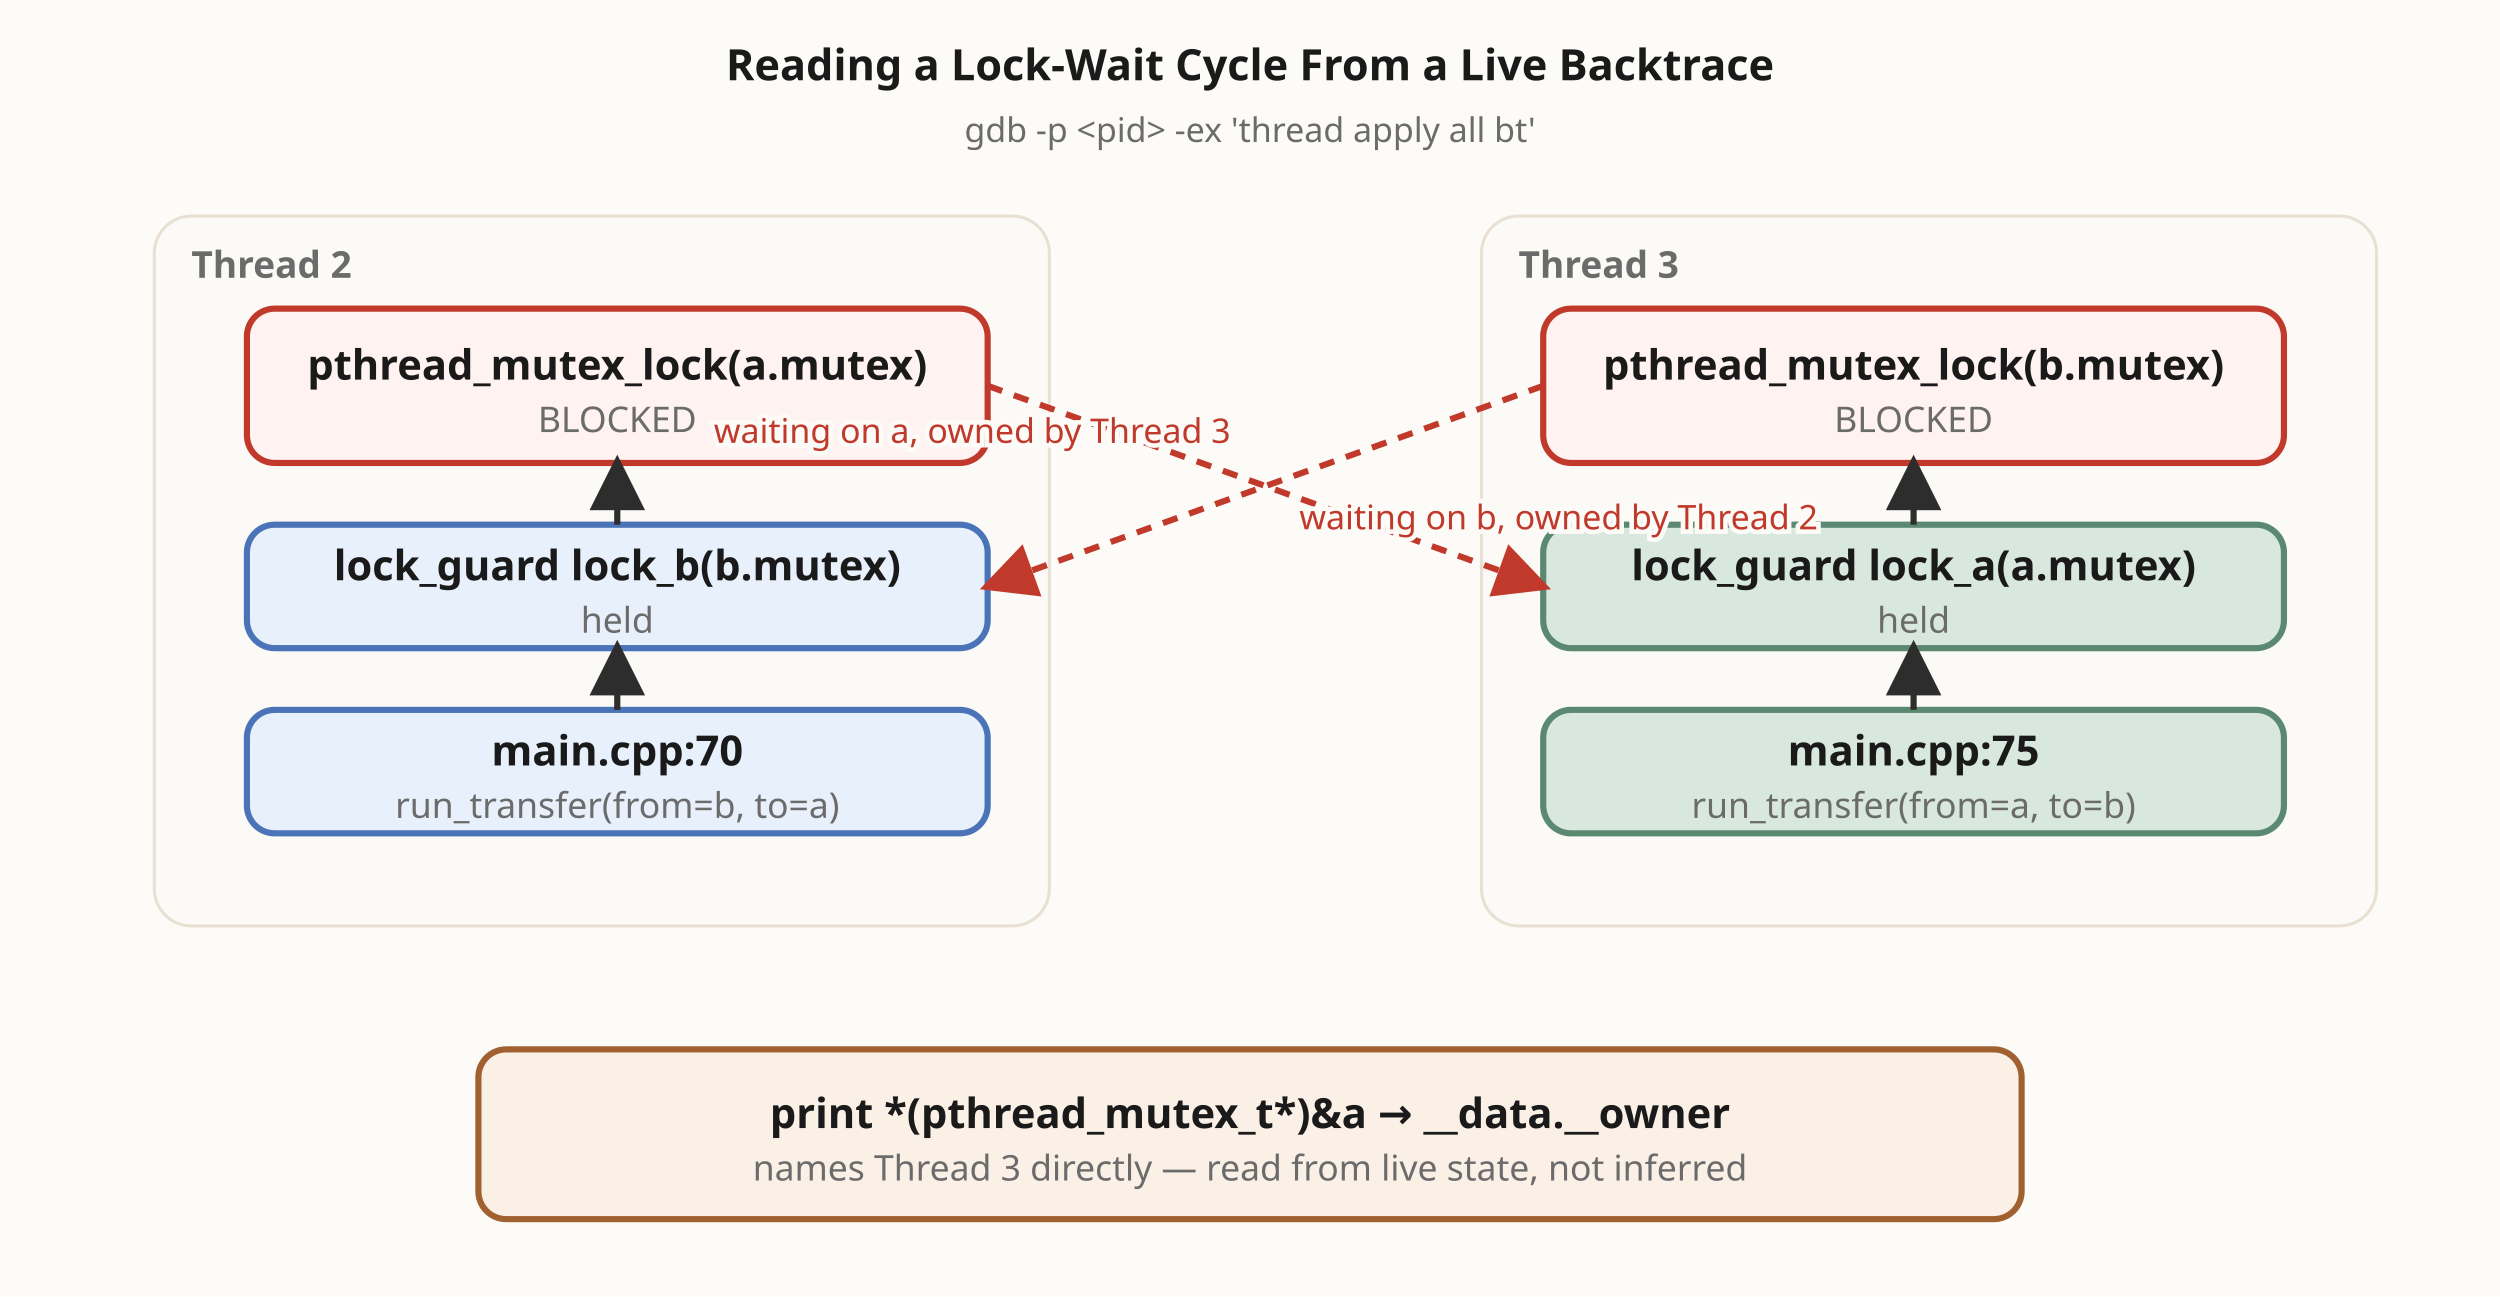
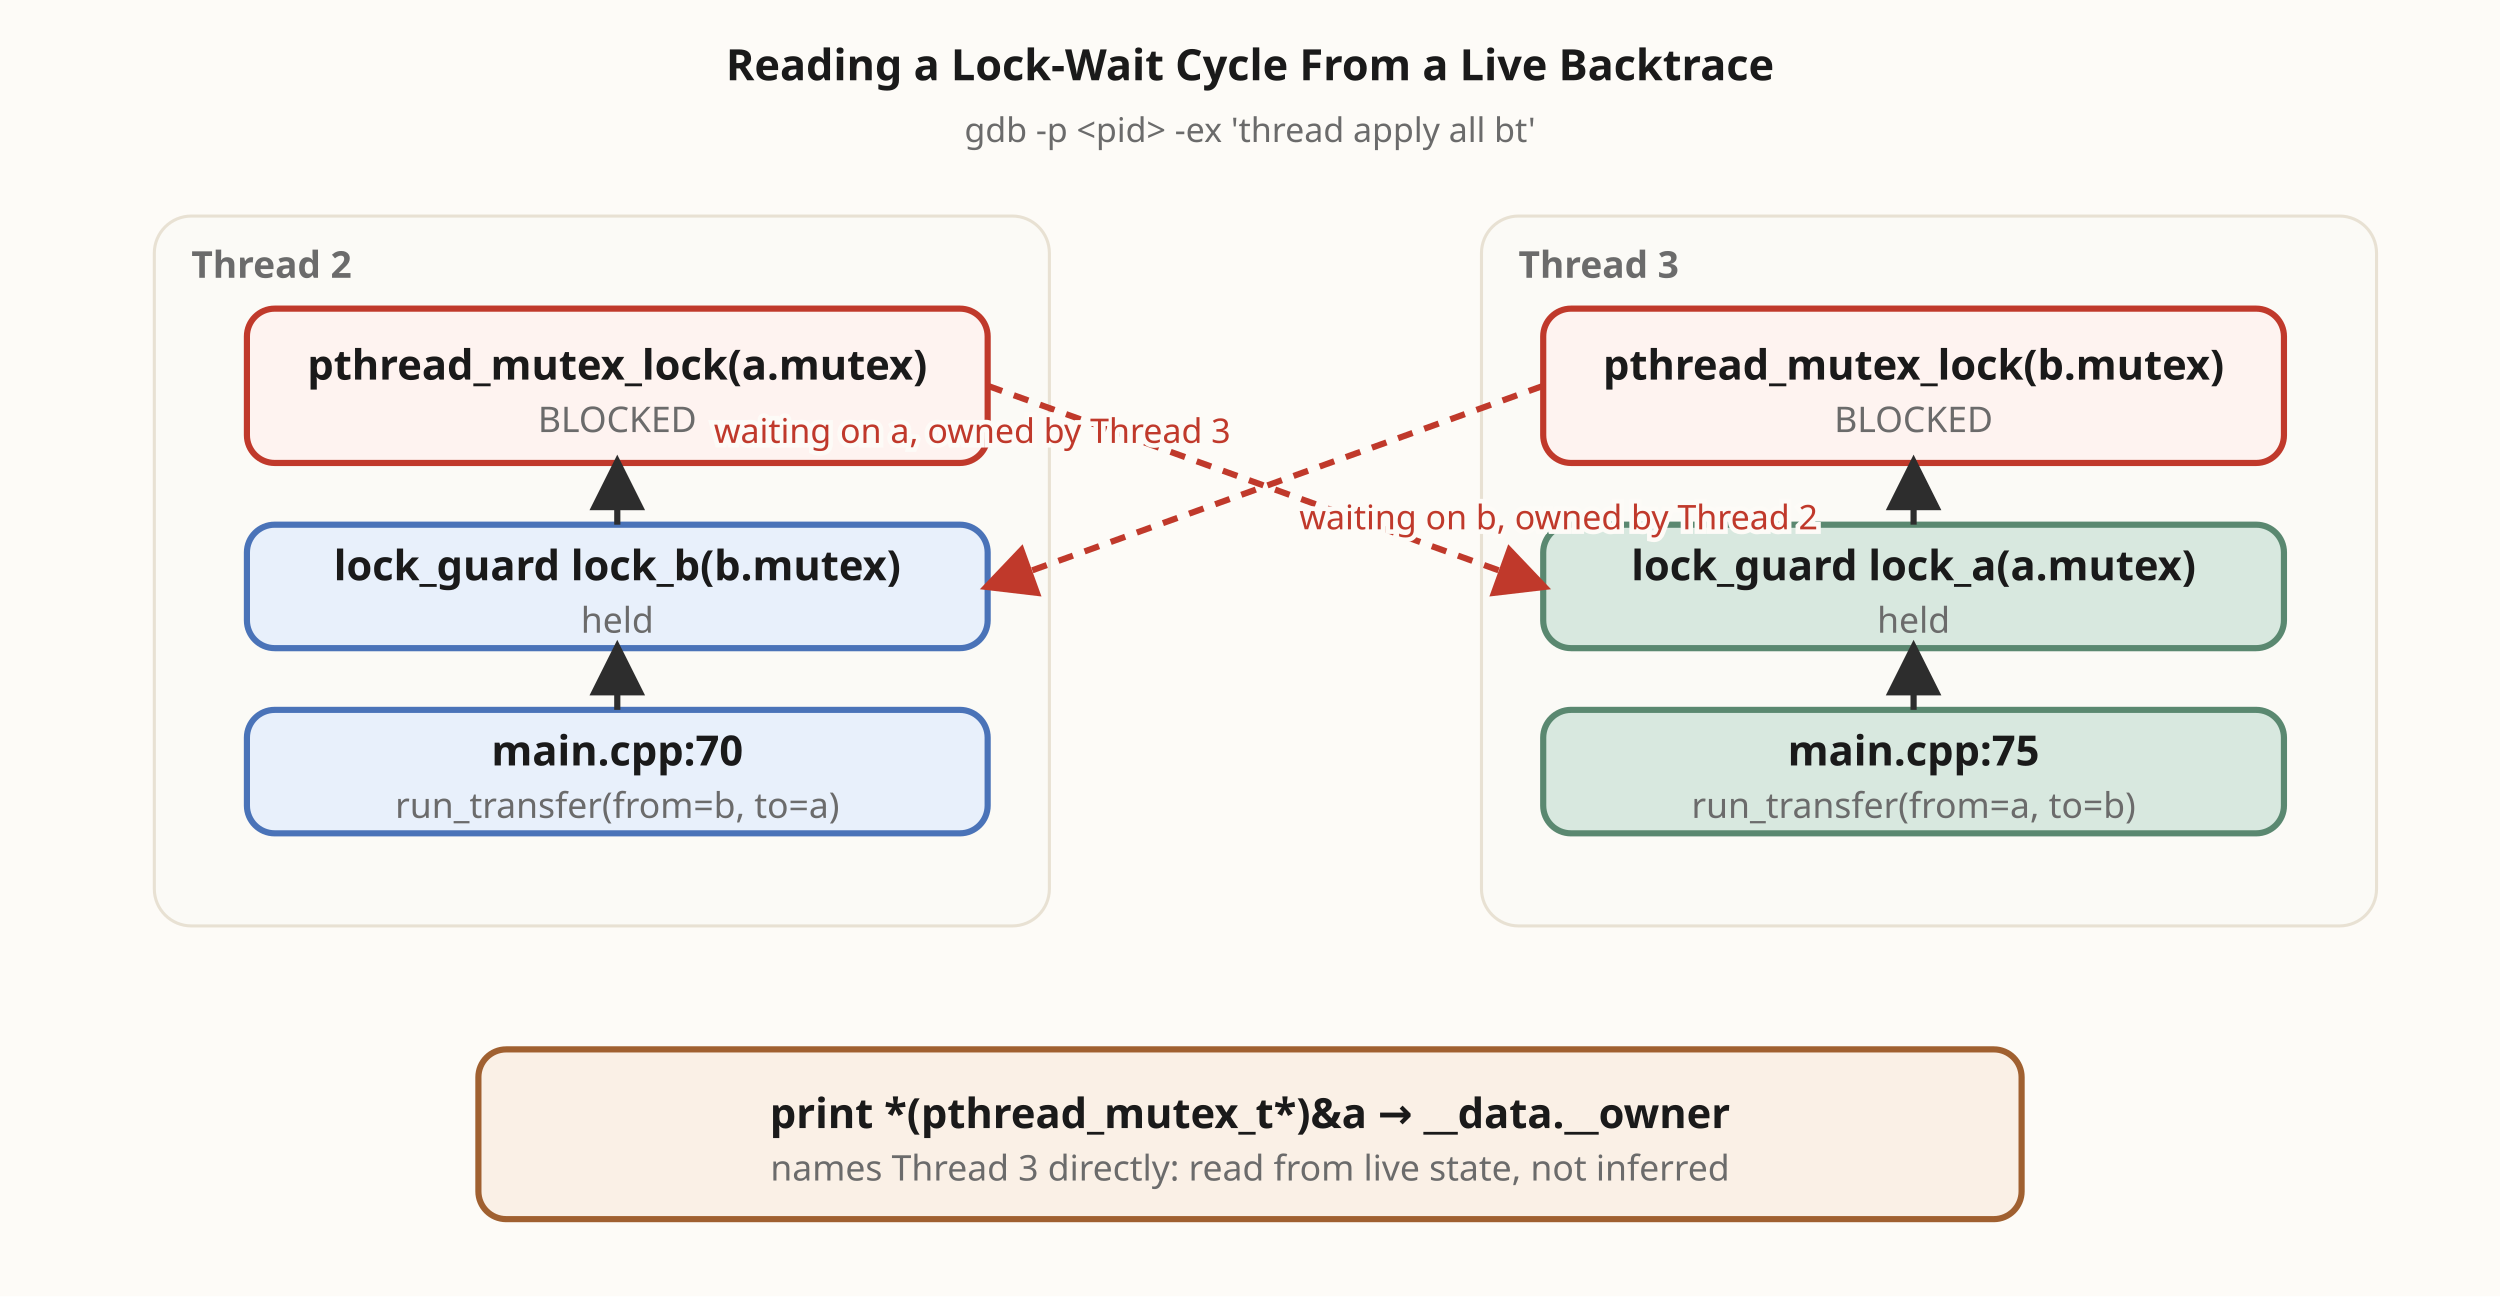
<svg xmlns="http://www.w3.org/2000/svg" viewBox="0 0 810 420" font-family="'Red Hat Text', system-ui, sans-serif" role="img">
  <rect x="0" y="0" width="810" height="420" fill="#fdfbf7" />
  <defs>
    <marker id="a" viewBox="0 0 10 10" refX="8.5" refY="5" markerWidth="9" markerHeight="9" orient="auto-start-reverse">
      <path d="M0,0 L10,5 L0,10 z" fill="#2d2d2d" />
    </marker>
    <marker id="am" viewBox="0 0 10 10" refX="8.5" refY="5" markerWidth="9" markerHeight="9" orient="auto-start-reverse">
      <path d="M0,0 L10,5 L0,10 z" fill="#c0392b" />
    </marker>
  </defs>
  <rect x="50" y="70" width="290" height="230" rx="12" fill="#fbfaf6" stroke="#e8e1d3" />
  <text x="62" y="90" font-size="12" font-weight="700" fill="#6b6b6b">Thread 2</text>
  <rect x="480" y="70" width="290" height="230" rx="12" fill="#fbfaf6" stroke="#e8e1d3" />
  <text x="492" y="90" font-size="12" font-weight="700" fill="#6b6b6b">Thread 3</text>
  <rect x="80" y="230" width="240" height="40" rx="9" fill="#e8f0fb" stroke="#4a73b8" stroke-width="2" />
  <text x="200.0" y="248.0" font-size="13.5" font-weight="700" fill="#1a1a1a" text-anchor="middle">main.cpp:70</text>
  <text x="200.0" y="265.0" font-size="11.5" fill="#6b6b6b" text-anchor="middle">run_transfer(from=b, to=a)</text>
  <rect x="80" y="170" width="240" height="40" rx="9" fill="#e8f0fb" stroke="#4a73b8" stroke-width="2" />
  <text x="200.0" y="188.0" font-size="13.5" font-weight="700" fill="#1a1a1a" text-anchor="middle">lock_guard lock_b(b.mutex)</text>
  <text x="200.0" y="205.0" font-size="11.5" fill="#6b6b6b" text-anchor="middle">held</text>
  <rect x="80" y="100" width="240" height="50" rx="9" fill="#fef3f0" stroke="#c0392b" stroke-width="2" />
  <text x="200.0" y="123.0" font-size="13.5" font-weight="700" fill="#1a1a1a" text-anchor="middle">pthread_mutex_lock(a.mutex)</text>
  <text x="200.0" y="140.0" font-size="11.5" fill="#6b6b6b" text-anchor="middle">BLOCKED</text>
  <rect x="500" y="230" width="240" height="40" rx="9" fill="#d8e8df" stroke="#5a8870" stroke-width="2" />
  <text x="620.0" y="248.0" font-size="13.5" font-weight="700" fill="#1a1a1a" text-anchor="middle">main.cpp:75</text>
  <text x="620.0" y="265.0" font-size="11.5" fill="#6b6b6b" text-anchor="middle">run_transfer(from=a, to=b)</text>
  <rect x="500" y="170" width="240" height="40" rx="9" fill="#d8e8df" stroke="#5a8870" stroke-width="2" />
  <text x="620.0" y="188.0" font-size="13.5" font-weight="700" fill="#1a1a1a" text-anchor="middle">lock_guard lock_a(a.mutex)</text>
  <text x="620.0" y="205.0" font-size="11.5" fill="#6b6b6b" text-anchor="middle">held</text>
  <rect x="500" y="100" width="240" height="50" rx="9" fill="#fef3f0" stroke="#c0392b" stroke-width="2" />
  <text x="620.0" y="123.0" font-size="13.5" font-weight="700" fill="#1a1a1a" text-anchor="middle">pthread_mutex_lock(b.mutex)</text>
  <text x="620.0" y="140.0" font-size="11.5" fill="#6b6b6b" text-anchor="middle">BLOCKED</text>
  <rect x="155" y="340" width="500" height="55" rx="9" fill="#faf0e6" stroke="#a06030" stroke-width="2" />
  <text x="405.0" y="365.5" font-size="13.5" font-weight="700" fill="#1a1a1a" text-anchor="middle">print *(pthread_mutex_t*)&amp;a → __data.__owner</text>
-   <text x="405.0" y="382.5" font-size="11.5" fill="#6b6b6b" text-anchor="middle">names Thread 3 directly — read from live state, not inferred</text>
+   <text x="405.0" y="382.5" font-size="11.5" fill="#6b6b6b" text-anchor="middle">names Thread 3 directly: read from live state, not inferred</text>
  <path d="M200,230 L200,210" fill="none" stroke="#2d2d2d" stroke-width="2" marker-end="url(#a)" />
  <path d="M200,170 L200,150" fill="none" stroke="#2d2d2d" stroke-width="2" marker-end="url(#a)" />
  <path d="M620,230 L620,210" fill="none" stroke="#2d2d2d" stroke-width="2" marker-end="url(#a)" />
  <path d="M620,170 L620,150" fill="none" stroke="#2d2d2d" stroke-width="2" marker-end="url(#a)" />
  <path d="M320,125 L500,190" fill="none" stroke="#c0392b" stroke-width="2" stroke-dasharray="5 4" marker-end="url(#am)" />
  <text x="315.0" y="143.5" font-size="11" fill="#fdfbf7" stroke="#fdfbf7" stroke-width="3" paint-order="stroke" text-anchor="middle">waiting on a, owned by Thread 3</text>
  <text x="315.0" y="143.5" font-size="11" fill="#c0392b" text-anchor="middle">waiting on a, owned by Thread 3</text>
  <path d="M500,125 L320,190" fill="none" stroke="#c0392b" stroke-width="2" stroke-dasharray="5 4" marker-end="url(#am)" />
  <text x="505.0" y="171.5" font-size="11" fill="#fdfbf7" stroke="#fdfbf7" stroke-width="3" paint-order="stroke" text-anchor="middle">waiting on b, owned by Thread 2</text>
  <text x="505.0" y="171.5" font-size="11" fill="#c0392b" text-anchor="middle">waiting on b, owned by Thread 2</text>
  <text x="405" y="26" font-size="14" fill="#1a1a1a" text-anchor="middle" font-weight="700">Reading a Lock-Wait Cycle From a Live Backtrace</text>
  <text x="405" y="46" font-size="11" fill="#6b6b6b" text-anchor="middle">gdb -p &lt;pid&gt; -ex 'thread apply all bt'</text>
</svg>
